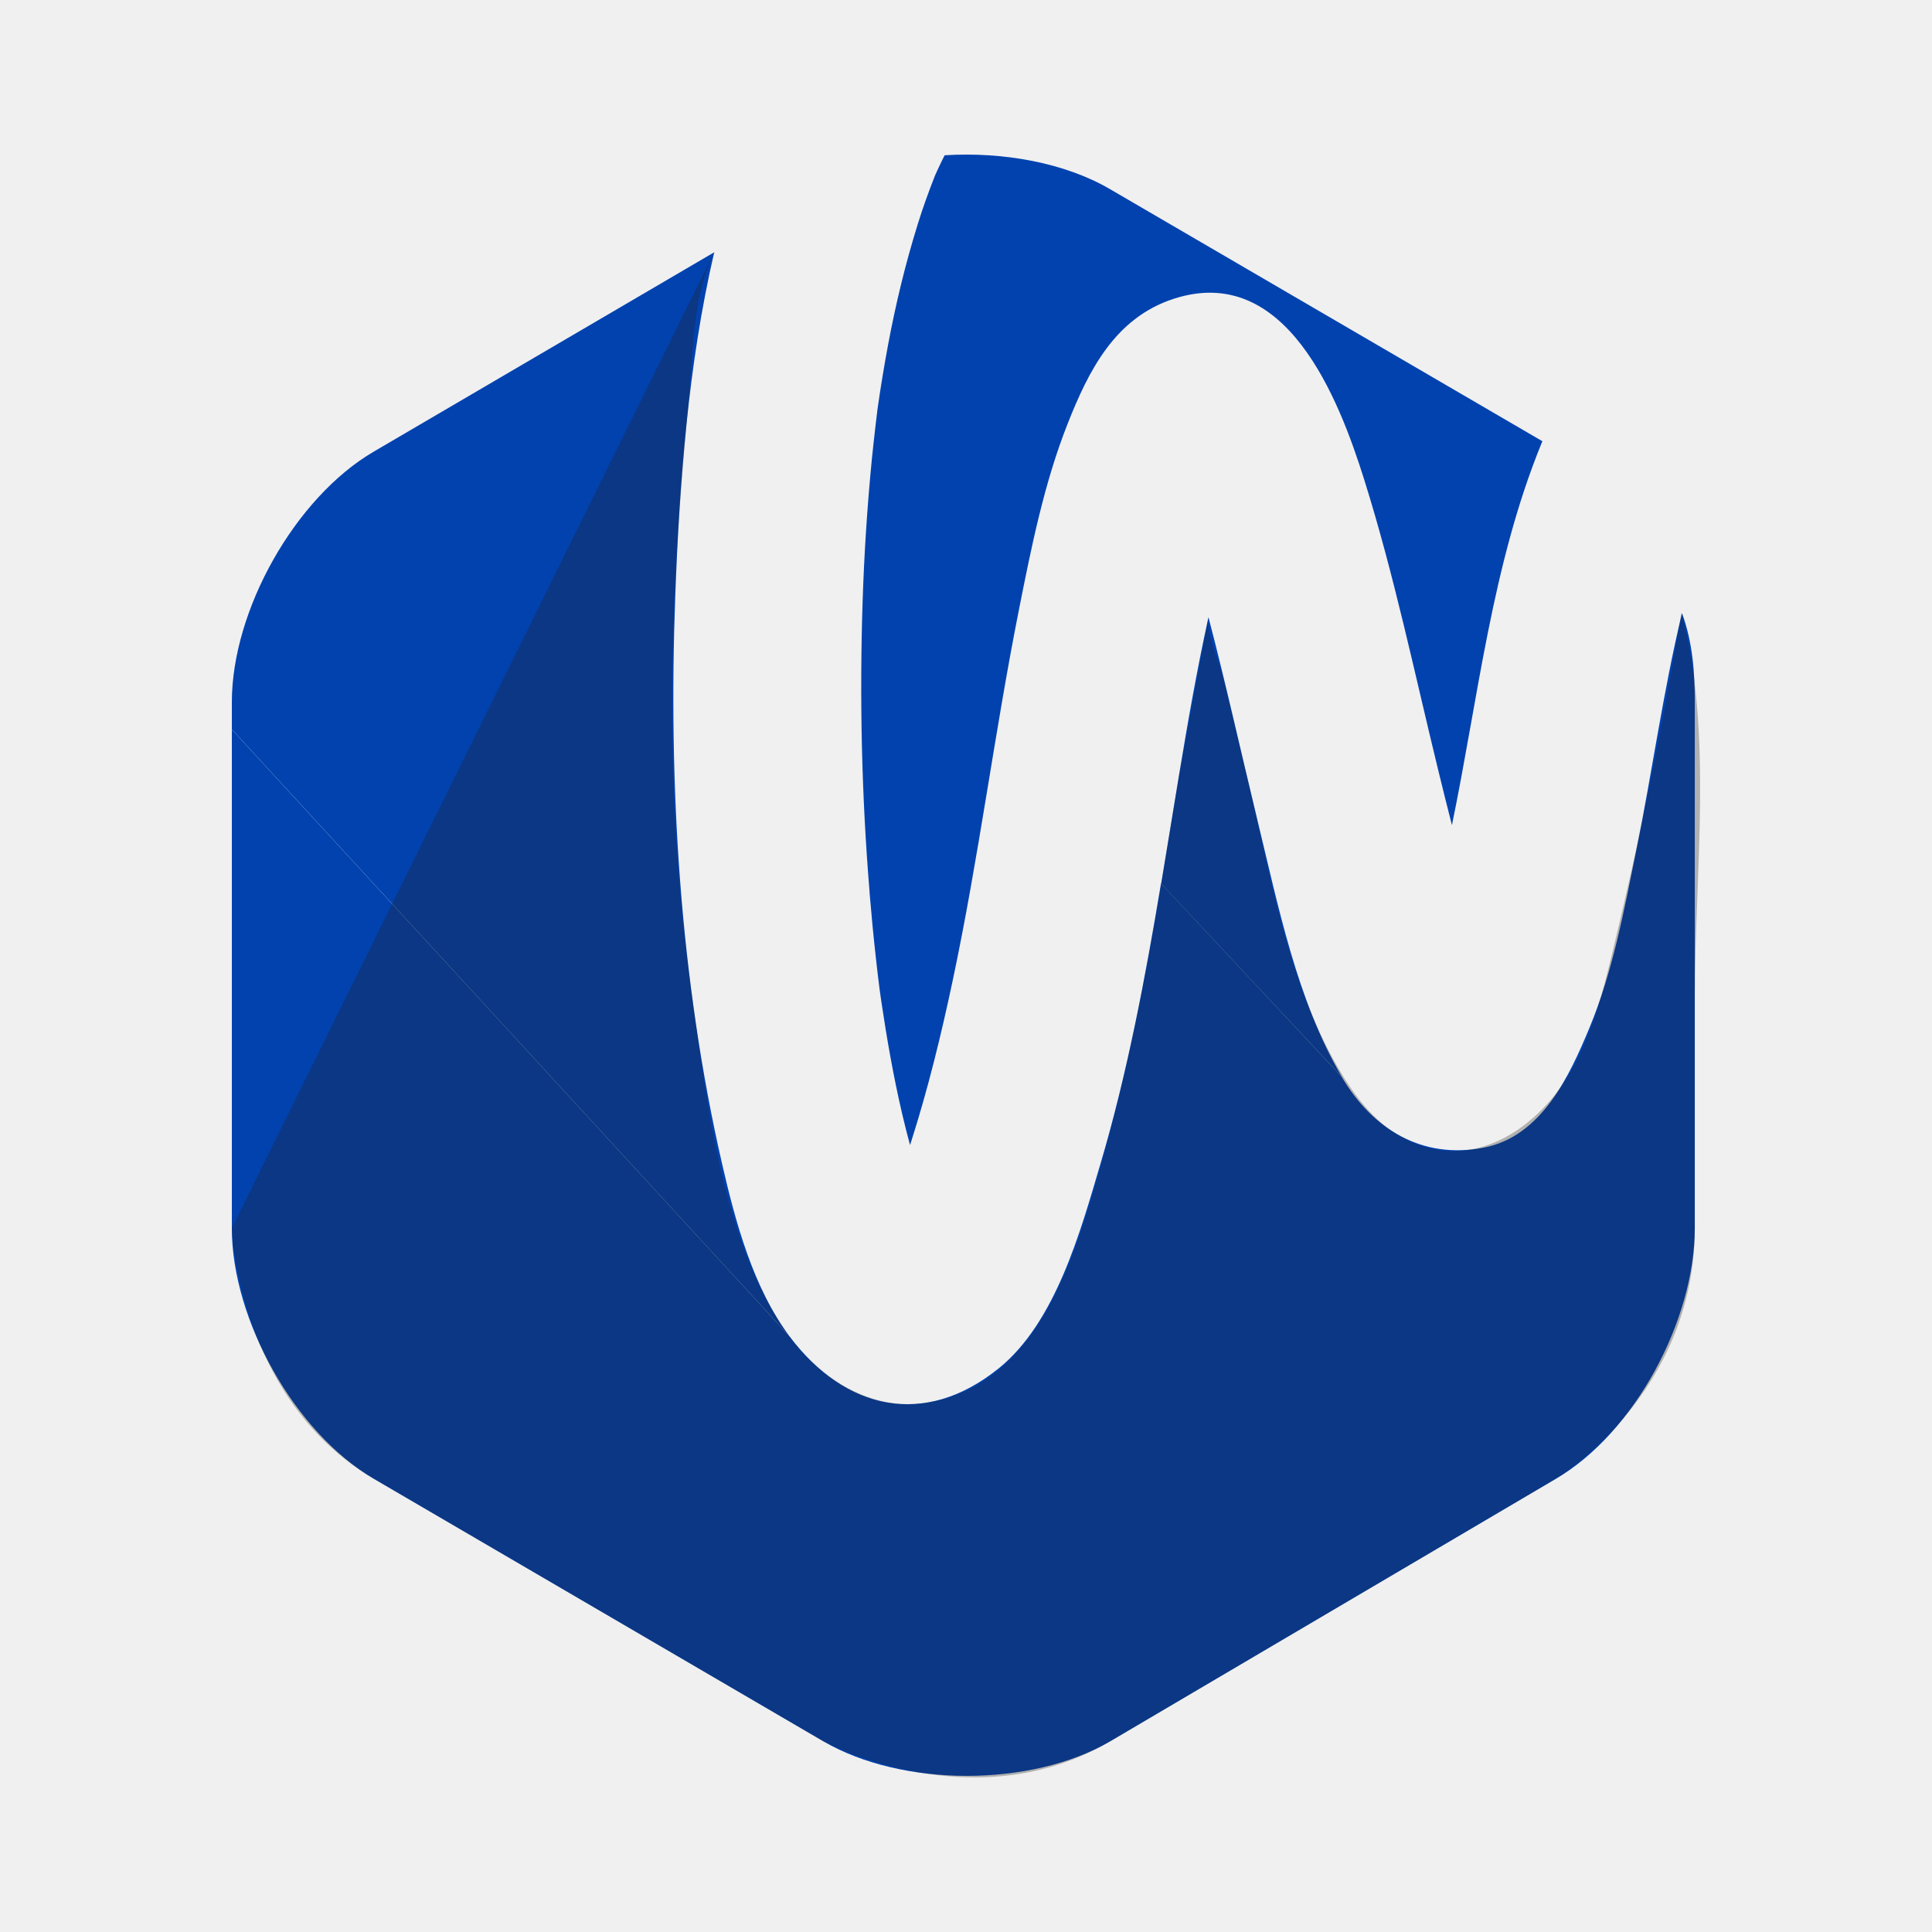
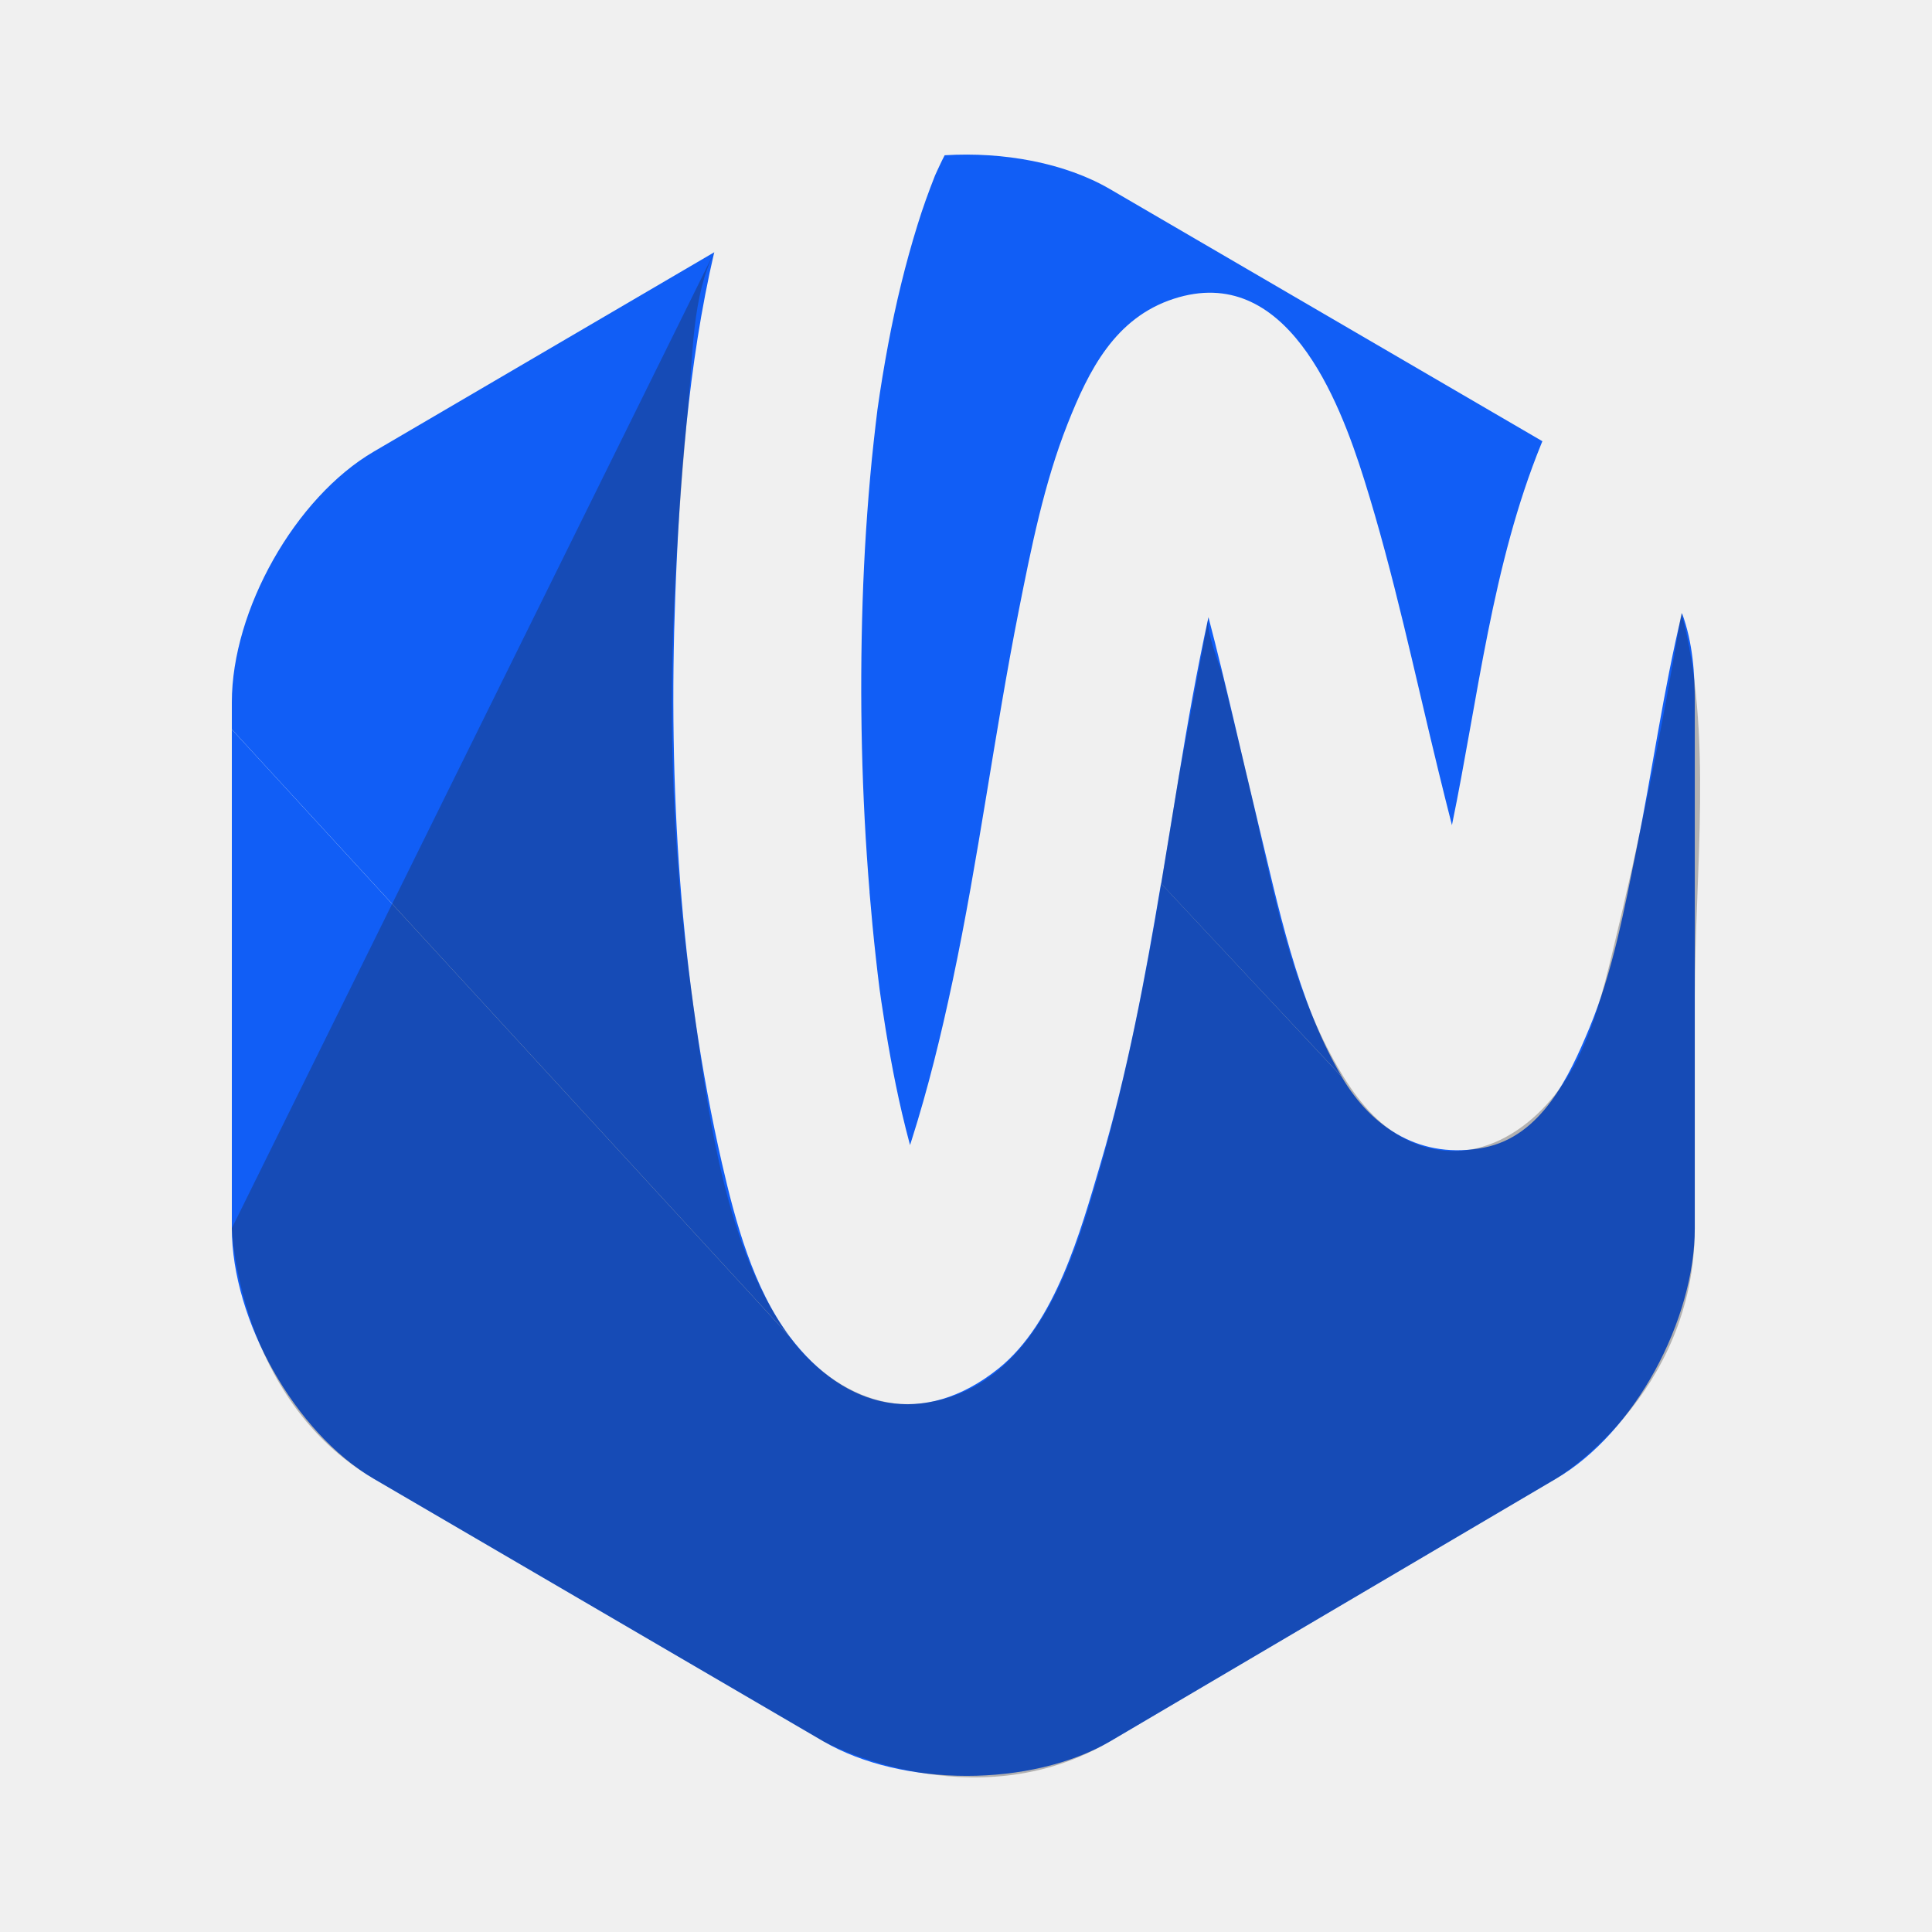
<svg xmlns="http://www.w3.org/2000/svg" width="50" height="50" viewBox="0 0 50 50" fill="none">
  <g clip-path="url(#clip0_529_73509)">
-     <path d="M22.503 23.087C22.551 23.66 22.605 24.232 22.669 24.803C22.698 25.07 22.73 25.337 22.764 25.604C22.778 25.708 22.794 25.81 22.808 25.914C22.952 26.885 23.121 27.853 23.344 28.81C23.408 29.084 23.478 29.359 23.551 29.634C23.561 29.604 23.571 29.574 23.581 29.544C24.016 28.182 24.356 26.789 24.653 25.389C25.329 22.207 25.735 18.977 26.369 15.784C26.69 14.168 27.021 12.508 27.628 10.972C28.176 9.584 28.858 8.225 30.378 7.732C33.282 6.791 34.647 10.314 35.306 12.414C36.079 14.876 36.607 17.416 37.219 19.923C37.335 20.4 37.454 20.877 37.576 21.355C38.259 18.042 38.612 14.623 39.887 11.491C39.897 11.467 39.907 11.443 39.917 11.419L28.722 4.892C27.559 4.215 25.974 3.924 24.448 4.018C24.4 4.11 24.354 4.203 24.311 4.297C24.271 4.379 24.235 4.463 24.197 4.545C24.034 4.96 23.88 5.382 23.749 5.809C23.432 6.827 23.181 7.866 22.985 8.915C22.88 9.478 22.786 10.046 22.706 10.615C22.706 10.617 22.706 10.619 22.706 10.621C22.691 10.745 22.675 10.868 22.661 10.992C22.627 11.291 22.593 11.589 22.563 11.888C22.443 13.115 22.364 14.345 22.324 15.578C22.244 18.08 22.298 20.591 22.505 23.087H22.503Z" fill="#0142AF" />
-     <path d="M17.476 15.421C17.583 12.526 17.805 9.45 18.484 6.529L9.676 11.686C7.634 12.879 6 15.796 6 18.172V18.876L20.441 34.593C19.496 33.343 19.03 31.615 18.685 30.109C17.591 25.341 17.294 20.3 17.476 15.421Z" fill="#0142AF" />
-     <path d="M9.676 38.272L21.31 45.066C23.354 46.257 26.688 46.257 28.73 45.066L40.264 38.272C42.306 37.081 43.861 34.162 43.861 31.785V18.172C43.861 17.435 43.813 16.642 43.53 15.868C43.041 17.896 42.764 19.955 42.348 22C42.033 23.548 41.74 25.146 41.131 26.61C40.611 27.861 39.893 29.407 38.405 29.7C36.806 30.013 35.521 29.227 34.72 27.863L30.047 22.864C29.637 25.317 29.179 27.761 28.473 30.143C27.963 31.868 27.317 34.234 25.839 35.419C23.918 36.961 21.875 36.492 20.439 34.593L6 18.878V31.785C6 34.162 7.634 37.081 9.676 38.272Z" fill="#0142AF" />
-     <path d="M32.542 21.224C32.118 19.478 31.731 17.713 31.275 15.973C30.976 17.336 30.735 18.716 30.508 20.091C30.354 21.016 30.207 21.942 30.051 22.869L34.726 27.867C33.565 25.89 33.078 23.432 32.542 21.226V21.224Z" fill="#0142AF" />
+     <path d="M22.503 23.087C22.551 23.66 22.605 24.232 22.669 24.803C22.698 25.07 22.73 25.337 22.764 25.604C22.778 25.708 22.794 25.81 22.808 25.914C22.952 26.885 23.121 27.853 23.344 28.81C23.408 29.084 23.478 29.359 23.551 29.634C23.561 29.604 23.571 29.574 23.581 29.544C24.016 28.182 24.356 26.789 24.653 25.389C25.329 22.207 25.735 18.977 26.369 15.784C26.69 14.168 27.021 12.508 27.628 10.972C28.176 9.584 28.858 8.225 30.378 7.732C33.282 6.791 34.647 10.314 35.306 12.414C36.079 14.876 36.607 17.416 37.219 19.923C37.335 20.4 37.454 20.877 37.576 21.355C38.259 18.042 38.612 14.623 39.887 11.491C39.897 11.467 39.907 11.443 39.917 11.419L28.722 4.892C27.559 4.215 25.974 3.924 24.448 4.018C24.4 4.11 24.354 4.203 24.311 4.297C24.271 4.379 24.235 4.463 24.197 4.545C24.034 4.96 23.88 5.382 23.749 5.809C23.432 6.827 23.181 7.866 22.985 8.915C22.88 9.478 22.786 10.046 22.706 10.615C22.706 10.617 22.706 10.619 22.706 10.621C22.691 10.745 22.675 10.868 22.661 10.992C22.627 11.291 22.593 11.589 22.563 11.888C22.443 13.115 22.364 14.345 22.324 15.578C22.244 18.08 22.298 20.591 22.505 23.087H22.503Z" fill="#115ef6" />
+     <path d="M17.476 15.421C17.583 12.526 17.805 9.45 18.484 6.529L9.676 11.686C7.634 12.879 6 15.796 6 18.172V18.876L20.441 34.593C19.496 33.343 19.03 31.615 18.685 30.109C17.591 25.341 17.294 20.3 17.476 15.421Z" fill="#115ef6" />
+     <path d="M9.676 38.272L21.31 45.066C23.354 46.257 26.688 46.257 28.73 45.066L40.264 38.272C42.306 37.081 43.861 34.162 43.861 31.785V18.172C43.861 17.435 43.813 16.642 43.53 15.868C43.041 17.896 42.764 19.955 42.348 22C42.033 23.548 41.74 25.146 41.131 26.61C40.611 27.861 39.893 29.407 38.405 29.7C36.806 30.013 35.521 29.227 34.72 27.863L30.047 22.864C29.637 25.317 29.179 27.761 28.473 30.143C27.963 31.868 27.317 34.234 25.839 35.419C23.918 36.961 21.875 36.492 20.439 34.593L6 18.878V31.785C6 34.162 7.634 37.081 9.676 38.272Z" fill="#115ef6" />
+     <path d="M32.542 21.224C32.118 19.478 31.731 17.713 31.275 15.973C30.976 17.336 30.735 18.716 30.508 20.091C30.354 21.016 30.207 21.942 30.051 22.869L34.726 27.867C33.565 25.89 33.078 23.432 32.542 21.226V21.224Z" fill="#115ef6" />
    <path opacity="0.3" d="M18.484 6.529L6 31.785C6 31.785 6.163 36.221 9.676 38.272L21.31 45.066C21.31 45.066 25.167 47.165 28.73 45.066C32.293 42.966 40.264 38.272 40.264 38.272C40.264 38.272 43.861 36.111 43.861 31.785V25.782C43.861 22.62 44.341 18.92 43.514 15.863C43.028 18.828 42.428 21.774 41.718 24.693C41.475 25.696 41.214 26.706 40.72 27.611C39.837 29.229 38.038 30.43 36.255 29.417C35.547 29.016 35.035 28.337 34.627 27.629C33.325 25.379 32.903 22.774 32.315 20.278C32.102 19.369 31.877 18.465 31.66 17.559C31.564 17.164 31.201 16.382 31.277 15.973L30.51 20.091L30.053 22.869C29.583 25.722 28.987 28.681 28.103 31.479C27.427 33.618 26.297 36.077 23.773 36.325C22.441 36.456 21.162 35.623 20.385 34.529C18.677 32.122 18.279 28.435 17.884 25.585C17.426 22.291 17.3 18.952 17.446 15.63C17.522 13.891 17.657 12.143 17.819 10.411C17.932 9.187 17.918 7.647 18.488 6.531L18.484 6.529Z" fill="#201F1E" />
  </g>
  <defs>
    <clipPath id="clip0_529_73509">
      <rect width="38" height="42" fill="white" transform="translate(6 4)" />
    </clipPath>
  </defs>
</svg>
